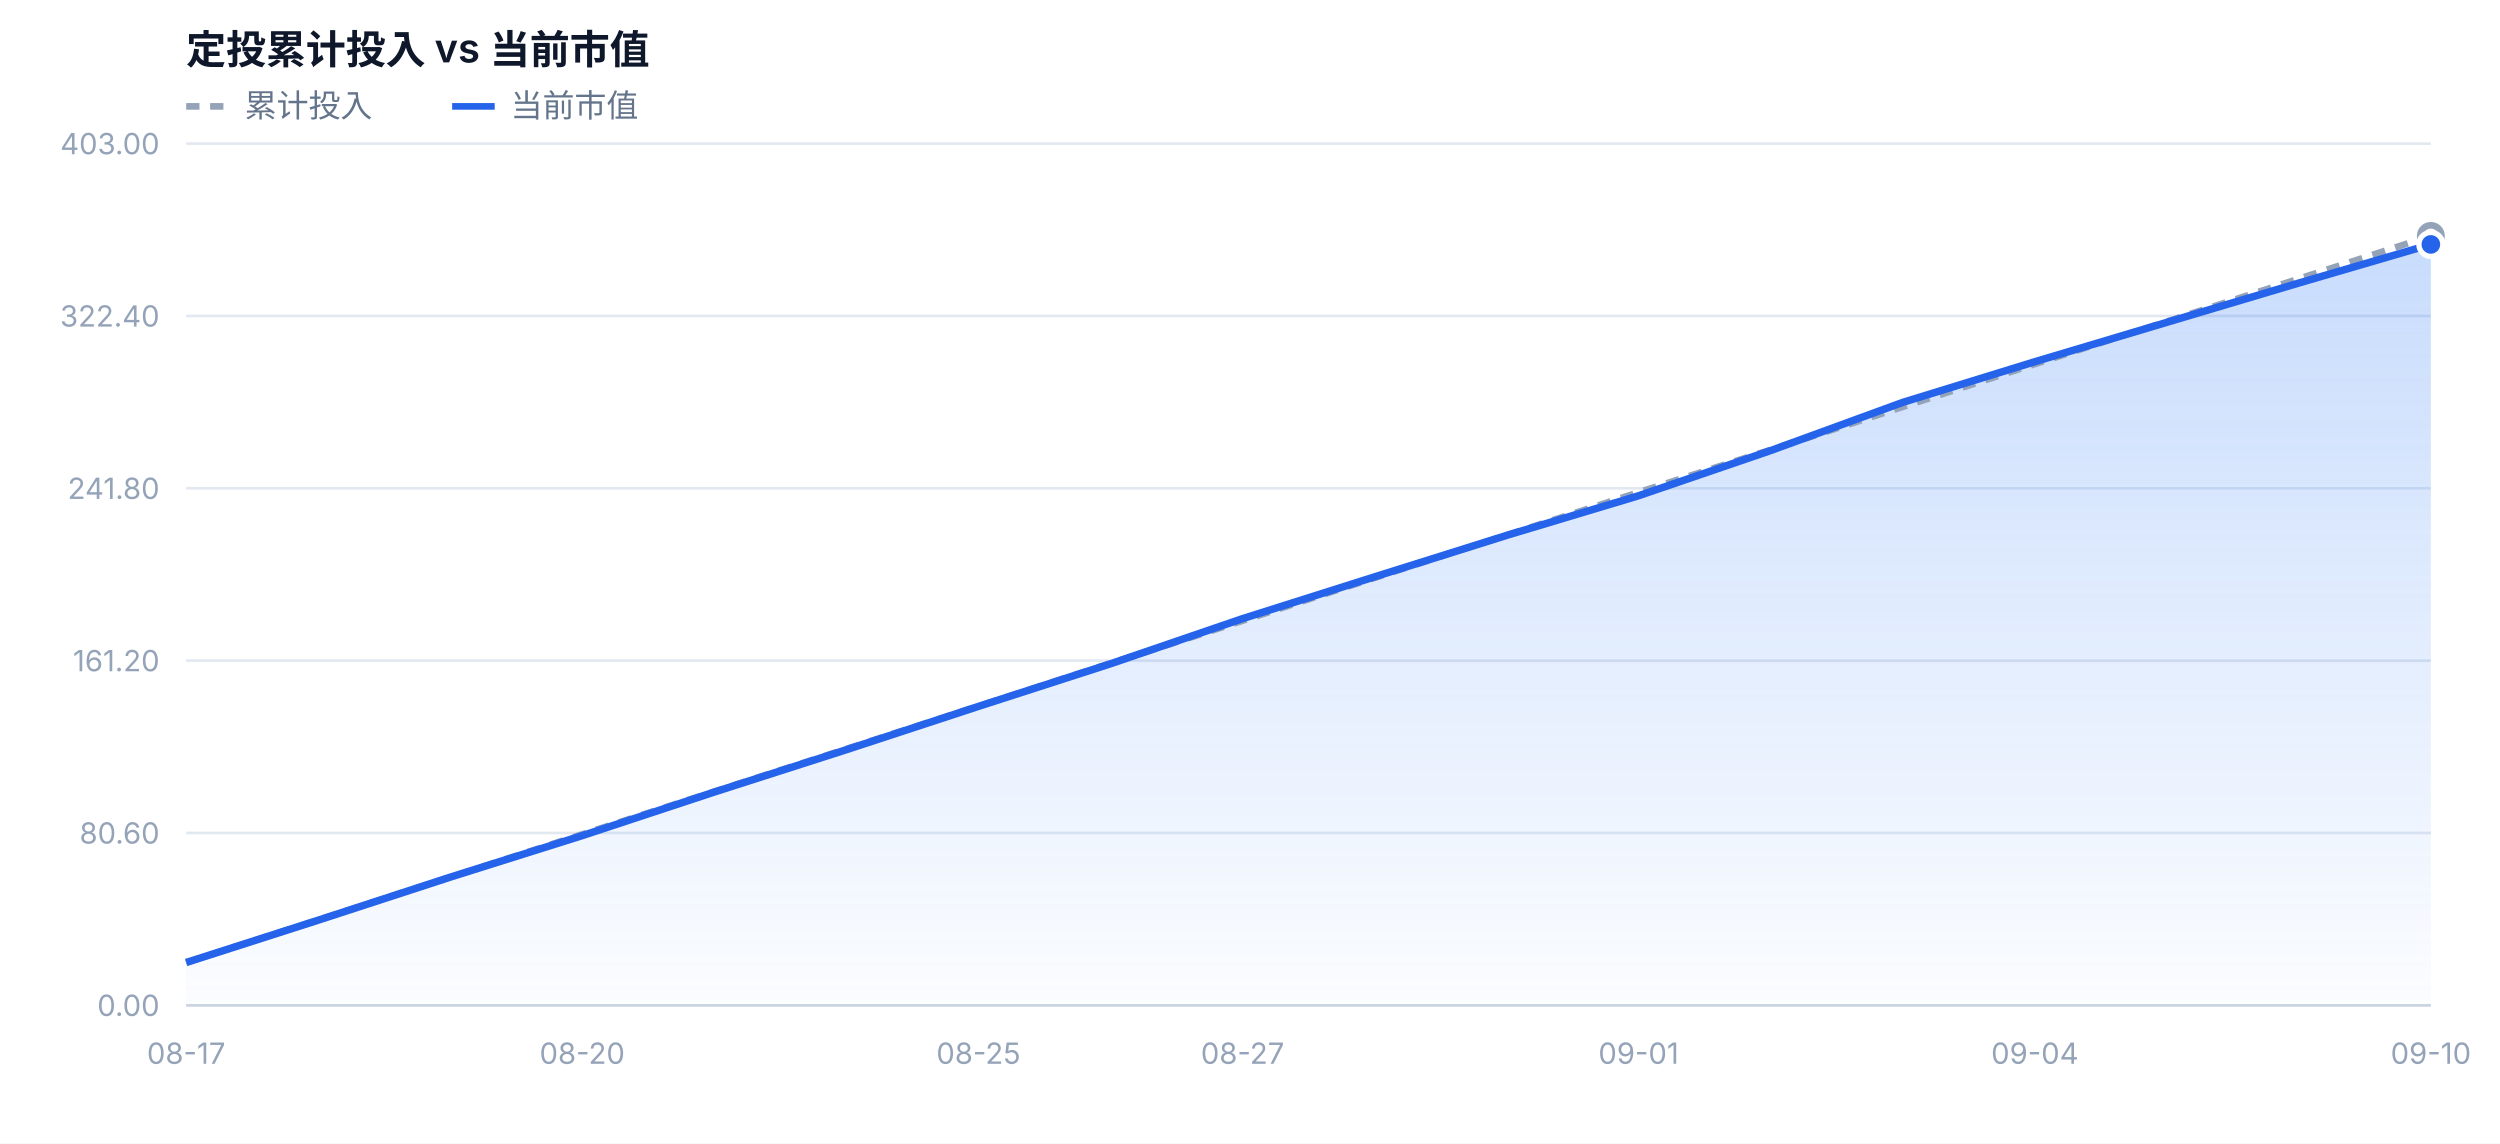
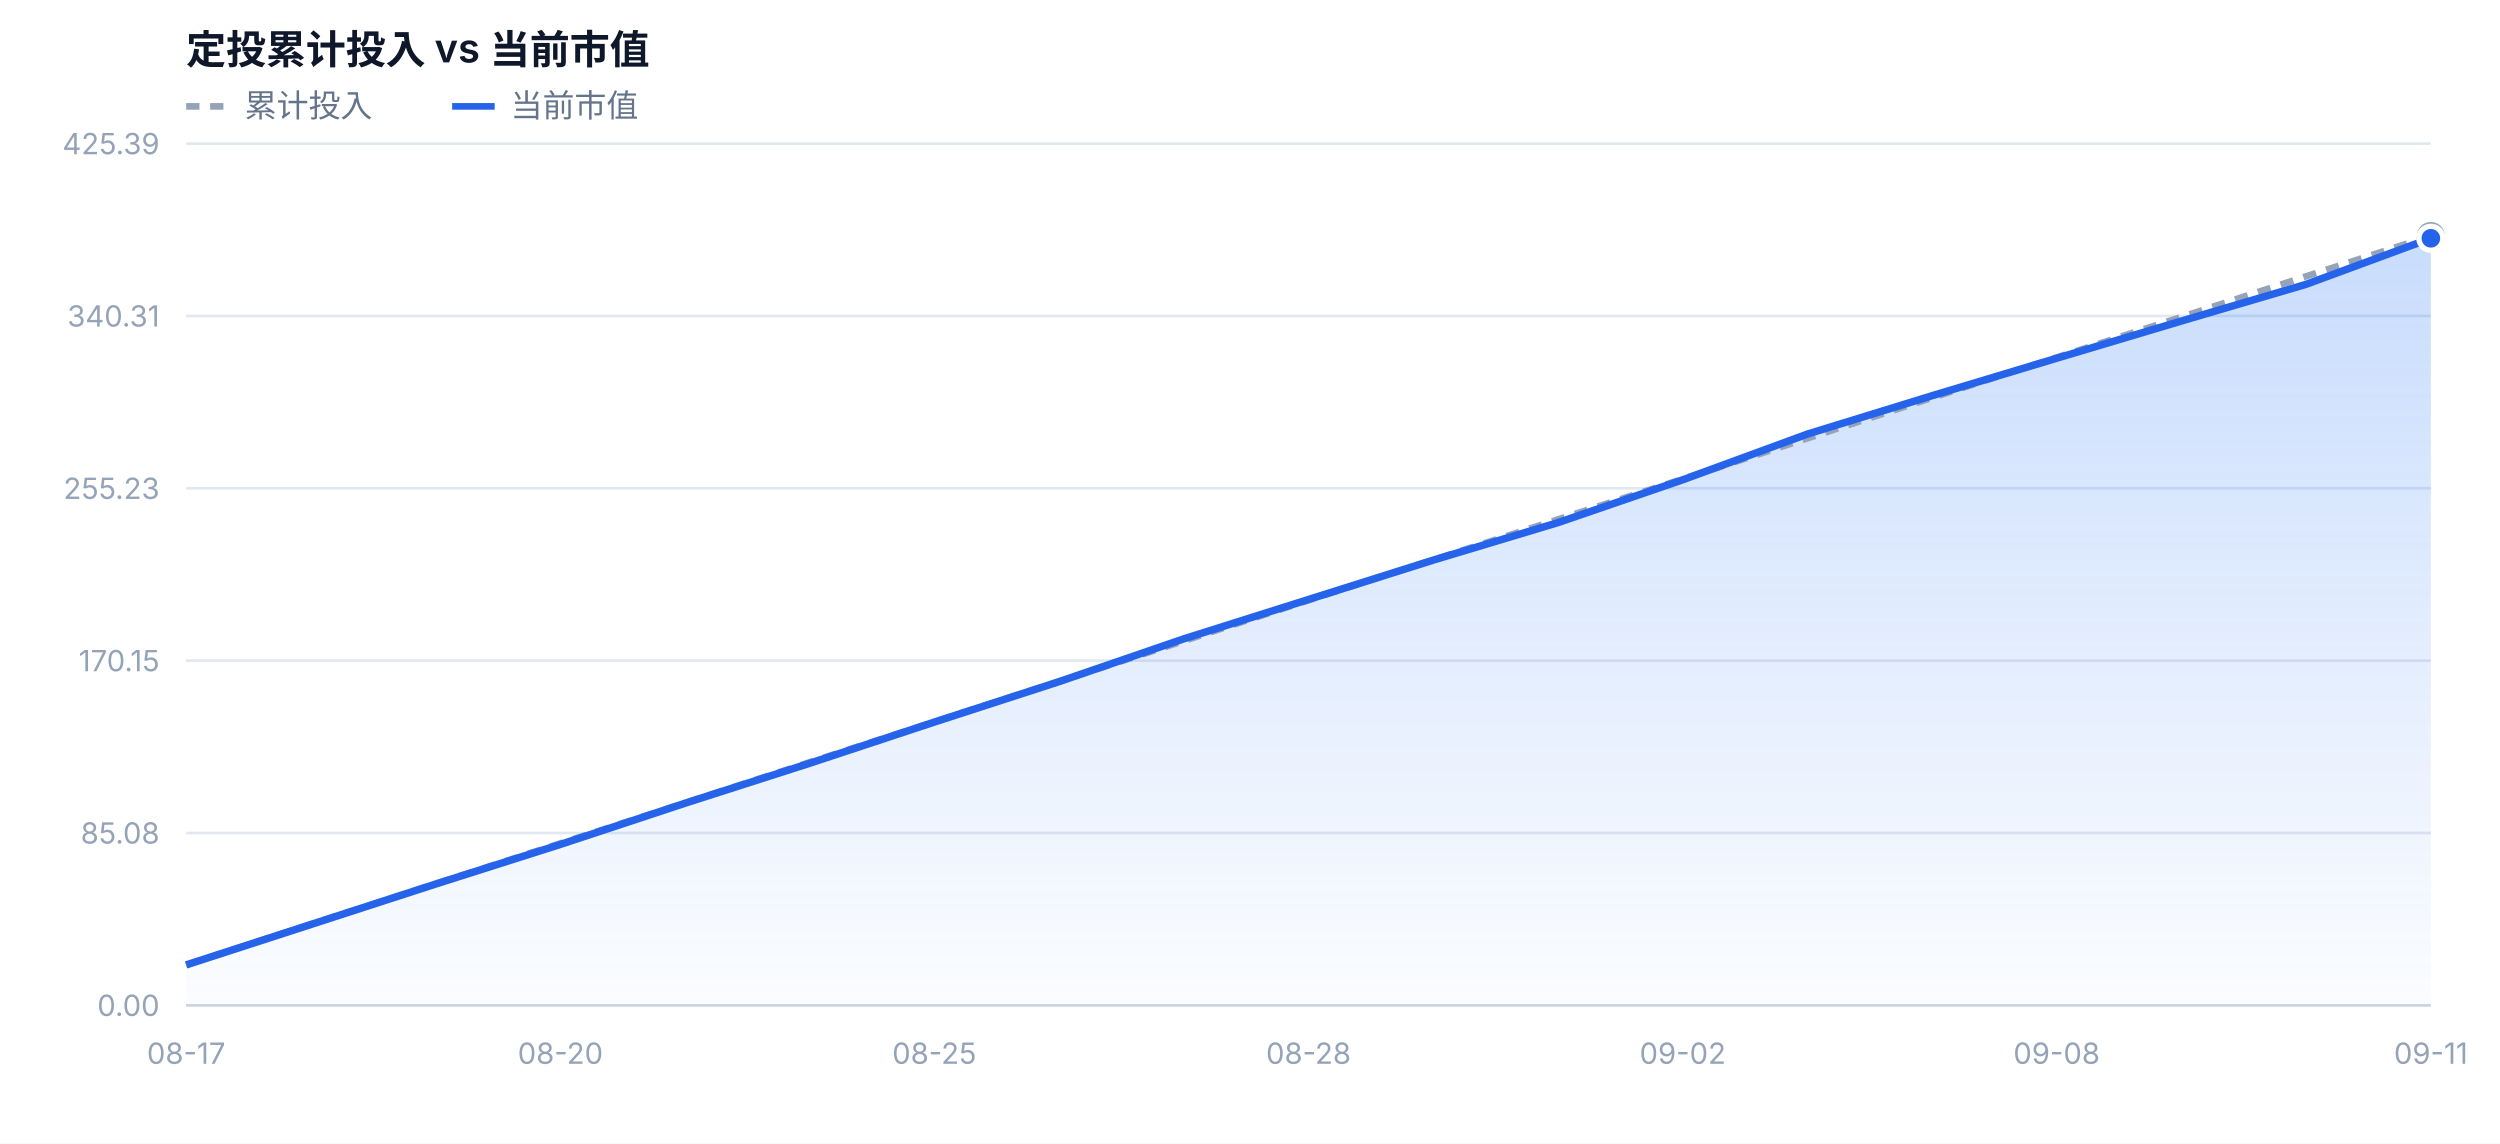
<svg xmlns="http://www.w3.org/2000/svg" width="940" height="430" viewBox="0 0 940 430" font-family="-apple-system,BlinkMacSystemFont,'Segoe UI','PingFang SC','Microsoft YaHei',sans-serif">
  <defs>
    <linearGradient id="mvFill" x1="0" y1="0" x2="0" y2="1">
      <stop offset="0%" stop-color="#3b82f6" stop-opacity="0.28" />
      <stop offset="100%" stop-color="#3b82f6" stop-opacity="0.02" />
    </linearGradient>
  </defs>
  <rect x="0" y="0" width="940" height="430" fill="#ffffff" />
  <text x="70" y="24" font-size="15" font-weight="600" fill="#0f172a">定投累计投入 vs 当前市值</text>
  <line x1="70" y1="40" x2="86" y2="40" stroke="#94a3b8" stroke-width="2.5" stroke-dasharray="5 4" />
  <text x="92" y="44" font-size="12" fill="#64748b">累计投入</text>
  <line x1="170" y1="40" x2="186" y2="40" stroke="#2563eb" stroke-width="2.5" />
  <text x="192" y="44" font-size="12" fill="#64748b">当前市值</text>
  <line x1="70" y1="378.0" x2="914" y2="378.0" stroke="#e2e8f0" stroke-width="1" />
  <text x="60" y="382.0" text-anchor="end" font-size="11" fill="#94a3b8">0.00</text>
  <line x1="70" y1="313.2" x2="914" y2="313.2" stroke="#e2e8f0" stroke-width="1" />
-   <text x="60" y="317.2" text-anchor="end" font-size="11" fill="#94a3b8">80.60</text>
+   <text x="60" y="317.2" text-anchor="end" font-size="11" fill="#94a3b8">85.08</text>
  <line x1="70" y1="248.4" x2="914" y2="248.4" stroke="#e2e8f0" stroke-width="1" />
-   <text x="60" y="252.4" text-anchor="end" font-size="11" fill="#94a3b8">161.20</text>
+   <text x="60" y="252.4" text-anchor="end" font-size="11" fill="#94a3b8">170.15</text>
  <line x1="70" y1="183.6" x2="914" y2="183.6" stroke="#e2e8f0" stroke-width="1" />
-   <text x="60" y="187.6" text-anchor="end" font-size="11" fill="#94a3b8">241.80</text>
+   <text x="60" y="187.6" text-anchor="end" font-size="11" fill="#94a3b8">255.23</text>
  <line x1="70" y1="118.8" x2="914" y2="118.8" stroke="#e2e8f0" stroke-width="1" />
-   <text x="60" y="122.8" text-anchor="end" font-size="11" fill="#94a3b8">322.40</text>
+   <text x="60" y="122.8" text-anchor="end" font-size="11" fill="#94a3b8">340.31</text>
  <line x1="70" y1="54.0" x2="914" y2="54.0" stroke="#e2e8f0" stroke-width="1" />
-   <text x="60" y="58.0" text-anchor="end" font-size="11" fill="#94a3b8">403.00</text>
-   <path d="M70.0,378.0 L70.0,361.9 L119.6,346.0 L169.3,329.8 L218.9,314.2 L268.6,297.8 L318.2,281.9 L367.9,265.6 L417.5,249.6 L467.2,232.6 L516.8,216.9 L566.5,201.3 L616.1,186.4 L665.8,169.4 L715.4,151.3 L765.1,136.0 L814.7,121.2 L864.4,106.4 L914.0,91.9 L914.0,378.0 Z" fill="url(#mvFill)" />
-   <path d="M70.0,361.9 L119.6,345.9 L169.3,329.8 L218.9,313.7 L268.6,297.6 L318.2,281.6 L367.9,265.5 L417.5,249.4 L467.2,233.4 L516.8,217.3 L566.5,201.2 L616.1,185.1 L665.8,169.1 L715.4,153.0 L765.1,136.9 L814.7,120.9 L864.4,104.8 L914.0,88.7" fill="none" stroke="#94a3b8" stroke-width="2.5" stroke-dasharray="5 4" stroke-linejoin="round" />
-   <path d="M70.0,361.9 L119.6,346.0 L169.3,329.8 L218.9,314.2 L268.6,297.8 L318.2,281.9 L367.9,265.6 L417.5,249.6 L467.2,232.6 L516.8,216.9 L566.5,201.3 L616.1,186.4 L665.8,169.4 L715.4,151.3 L765.1,136.0 L814.7,121.2 L864.4,106.4 L914.0,91.9" fill="none" stroke="#2563eb" stroke-width="2.8" stroke-linejoin="round" />
+   <text x="60" y="58.0" text-anchor="end" font-size="11" fill="#94a3b8">425.39</text>
+   <path d="M70.0,378.0 L70.0,362.8 L116.9,347.6 L163.8,332.4 L210.7,317.5 L257.6,302.0 L304.4,287.0 L351.3,271.5 L398.2,256.3 L445.1,240.2 L492.0,225.4 L538.9,210.6 L585.8,196.5 L632.7,180.4 L679.6,163.2 L726.4,148.8 L773.3,134.7 L820.2,120.7 L867.1,106.9 L914.0,89.6 L914.0,378.0 Z" fill="url(#mvFill)" />
+   <path d="M70.0,362.8 L116.9,347.5 L163.8,332.3 L210.7,317.1 L257.6,301.9 L304.4,286.6 L351.3,271.4 L398.2,256.2 L445.1,241.0 L492.0,225.7 L538.9,210.5 L585.8,195.3 L632.7,180.1 L679.6,164.8 L726.4,149.6 L773.3,134.4 L820.2,119.2 L867.1,103.9 L914.0,88.7" fill="none" stroke="#94a3b8" stroke-width="2.5" stroke-dasharray="5 4" stroke-linejoin="round" />
+   <path d="M70.0,362.8 L116.9,347.6 L163.8,332.4 L210.7,317.5 L257.6,302.0 L304.4,287.0 L351.3,271.5 L398.2,256.3 L445.1,240.2 L492.0,225.4 L538.9,210.6 L585.8,196.5 L632.7,180.4 L679.6,163.2 L726.4,148.8 L773.3,134.7 L820.2,120.7 L867.1,106.9 L914.0,89.6" fill="none" stroke="#2563eb" stroke-width="2.8" stroke-linejoin="round" />
  <circle cx="914.0" cy="88.7" r="4" fill="#ffffff" stroke="#94a3b8" stroke-width="2.5" />
-   <circle cx="914.0" cy="91.9" r="4.5" fill="#2563eb" stroke="#ffffff" stroke-width="2" />
+   <circle cx="914.0" cy="89.6" r="4.5" fill="#2563eb" stroke="#ffffff" stroke-width="2" />
  <text x="70.0" y="400.0" text-anchor="middle" font-size="11" fill="#94a3b8">08-17</text>
-   <text x="218.9" y="400.0" text-anchor="middle" font-size="11" fill="#94a3b8">08-20</text>
-   <text x="367.9" y="400.0" text-anchor="middle" font-size="11" fill="#94a3b8">08-25</text>
-   <text x="467.2" y="400.0" text-anchor="middle" font-size="11" fill="#94a3b8">08-27</text>
-   <text x="616.1" y="400.0" text-anchor="middle" font-size="11" fill="#94a3b8">09-01</text>
-   <text x="765.1" y="400.0" text-anchor="middle" font-size="11" fill="#94a3b8">09-04</text>
-   <text x="914.0" y="400.0" text-anchor="middle" font-size="11" fill="#94a3b8">09-10</text>
+   <text x="210.7" y="400.0" text-anchor="middle" font-size="11" fill="#94a3b8">08-20</text>
+   <text x="351.3" y="400.0" text-anchor="middle" font-size="11" fill="#94a3b8">08-25</text>
+   <text x="492.0" y="400.0" text-anchor="middle" font-size="11" fill="#94a3b8">08-28</text>
+   <text x="632.7" y="400.0" text-anchor="middle" font-size="11" fill="#94a3b8">09-02</text>
+   <text x="773.3" y="400.0" text-anchor="middle" font-size="11" fill="#94a3b8">09-08</text>
+   <text x="914.0" y="400.0" text-anchor="middle" font-size="11" fill="#94a3b8">09-11</text>
  <line x1="70" y1="378.0" x2="914" y2="378.0" stroke="#cbd5e1" stroke-width="1" />
</svg>
